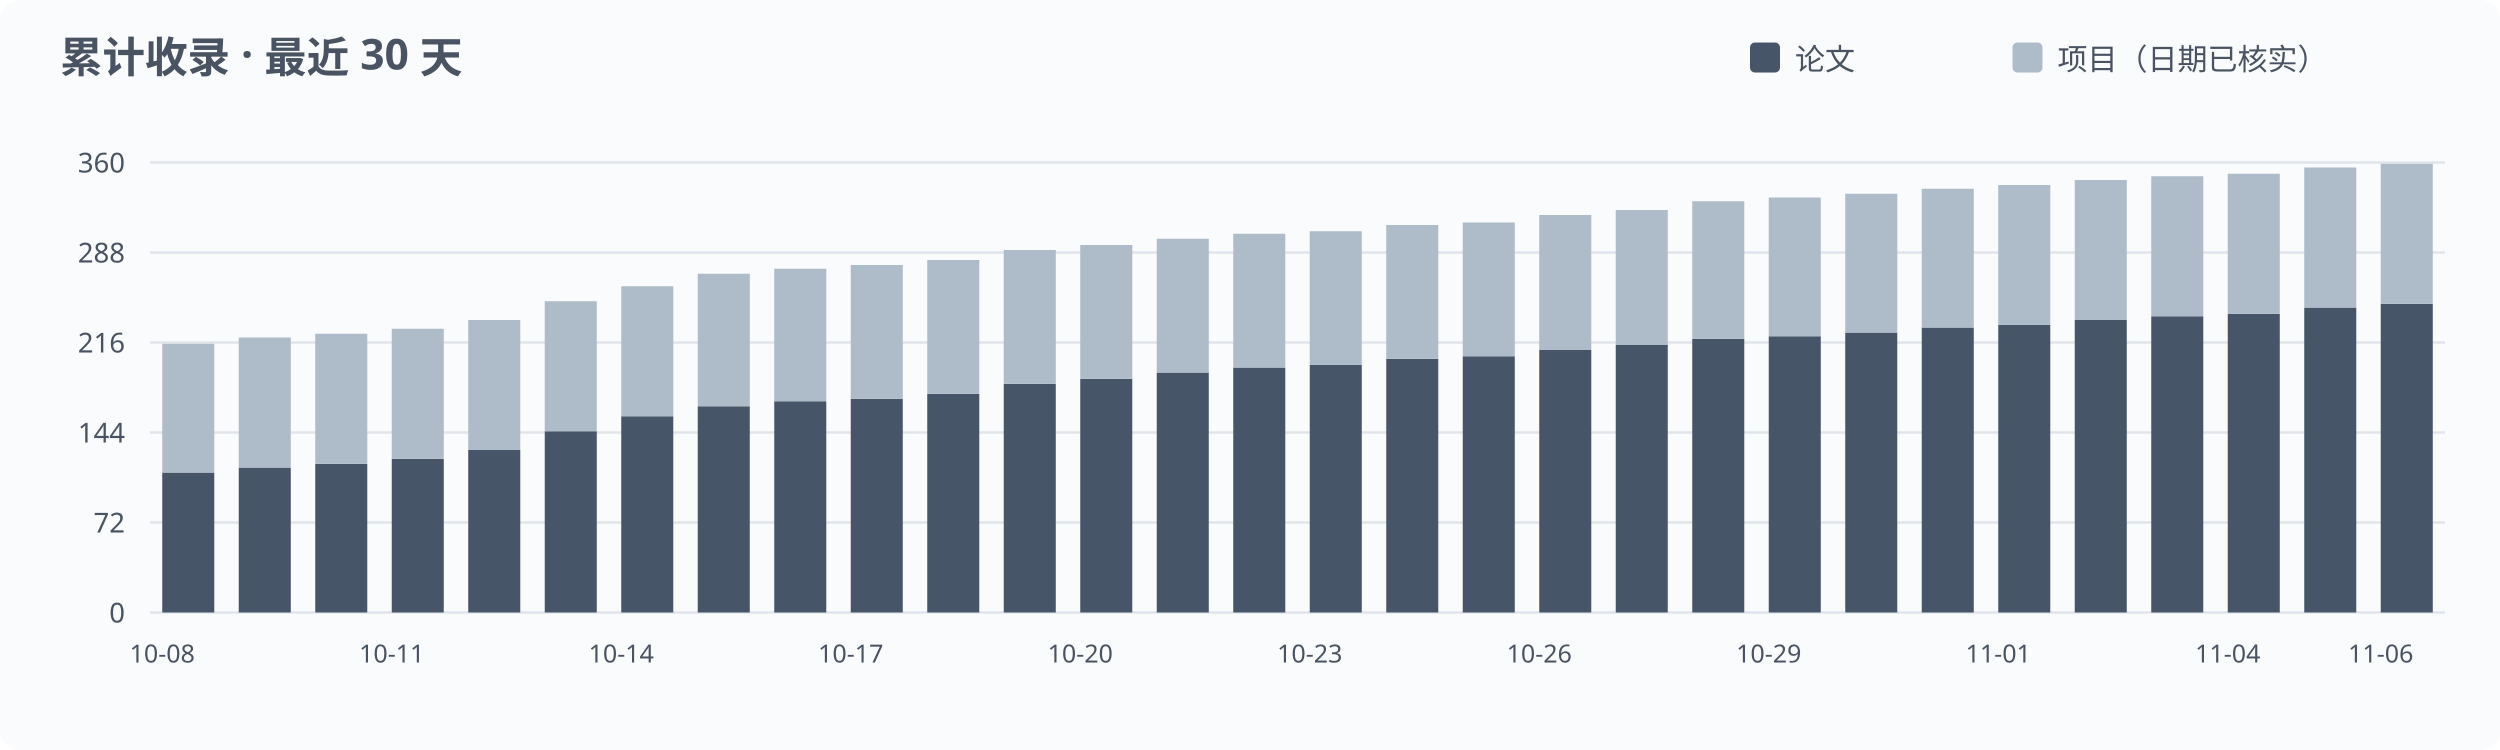
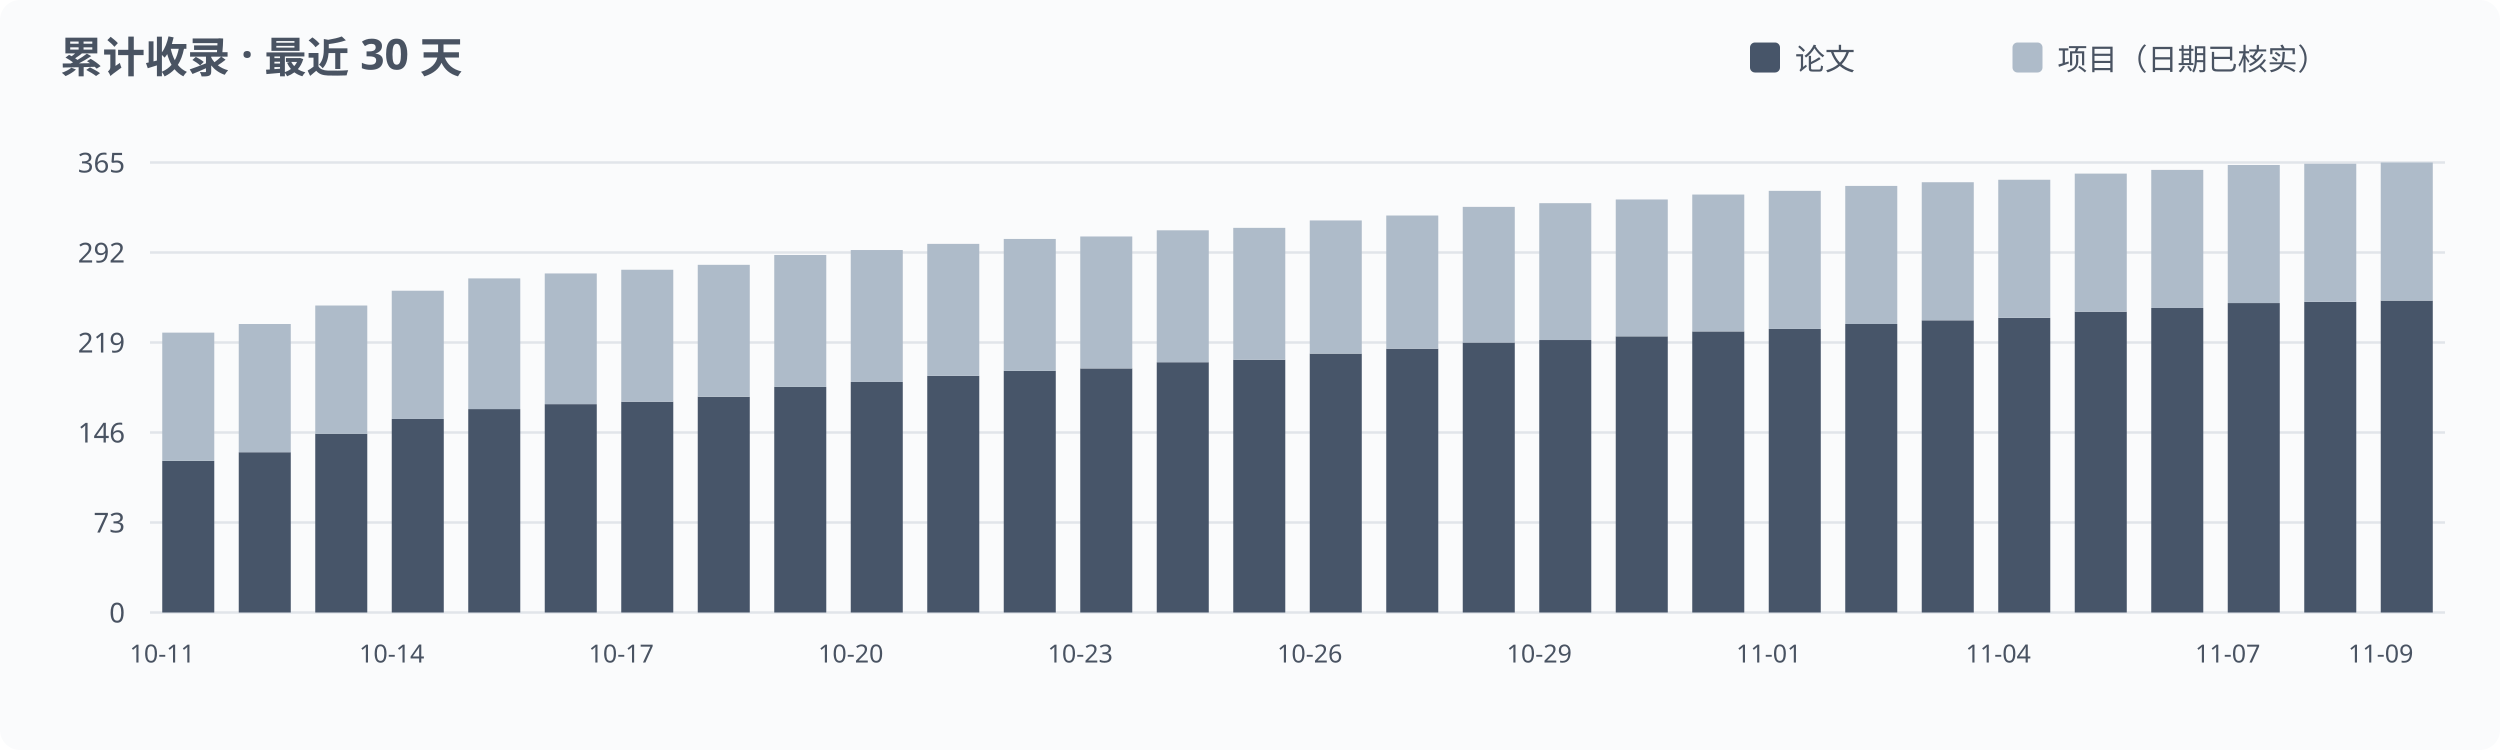
<svg xmlns="http://www.w3.org/2000/svg" width="1000" height="300" viewBox="0 0 1000 300" role="img" aria-labelledby="title desc">
  <rect width="100%" height="100%" rx="8" fill="#fafbfc" />
  <g font-family="system-ui,sans-serif" fill="#495362">
    <text x="24" y="29" font-size="17" font-weight="600">累计收录 · 最近 30 天</text>
    <rect x="700" y="17" width="12" height="12" rx="2" fill="#475569" />
    <text x="718" y="28" font-size="12">论文</text>
    <rect x="805" y="17" width="12" height="12" rx="2" fill="#aebbc9" />
    <text x="823" y="28" font-size="12">项目（日期已核实）</text>
    <path d="M60 245.0H978" stroke="#e1e5ea" />
    <text x="50" y="249.0" text-anchor="end" font-size="11">0</text>
    <path d="M60 209.0H978" stroke="#e1e5ea" />
-     <text x="50" y="213.0" text-anchor="end" font-size="11">72</text>
+     <text x="50" y="213.0" text-anchor="end" font-size="11">73</text>
    <path d="M60 173.0H978" stroke="#e1e5ea" />
-     <text x="50" y="177.0" text-anchor="end" font-size="11">144</text>
+     <text x="50" y="177.0" text-anchor="end" font-size="11">146</text>
    <path d="M60 137.0H978" stroke="#e1e5ea" />
-     <text x="50" y="141.0" text-anchor="end" font-size="11">216</text>
+     <text x="50" y="141.0" text-anchor="end" font-size="11">219</text>
    <path d="M60 101.0H978" stroke="#e1e5ea" />
-     <text x="50" y="105.0" text-anchor="end" font-size="11">288</text>
+     <text x="50" y="105.0" text-anchor="end" font-size="11">292</text>
    <path d="M60 65.0H978" stroke="#e1e5ea" />
-     <text x="50" y="69.0" text-anchor="end" font-size="11">360</text>
-     <rect x="64.90" y="189.00" width="20.81" height="56.00" fill="#475569" />
-     <rect x="64.90" y="137.50" width="20.81" height="51.50" fill="#aebbc9" />
-     <text x="64.90" y="265" text-anchor="middle" font-size="10">10-08</text>
-     <rect x="95.50" y="187.00" width="20.81" height="58.00" fill="#475569" />
-     <rect x="95.50" y="135.00" width="20.81" height="52.00" fill="#aebbc9" />
-     <rect x="126.10" y="185.50" width="20.81" height="59.50" fill="#475569" />
-     <rect x="126.10" y="133.50" width="20.81" height="52.00" fill="#aebbc9" />
-     <rect x="156.70" y="183.50" width="20.81" height="61.50" fill="#475569" />
-     <rect x="156.70" y="131.50" width="20.81" height="52.00" fill="#aebbc9" />
-     <text x="156.70" y="265" text-anchor="middle" font-size="10">10-11</text>
-     <rect x="187.30" y="180.00" width="20.81" height="65.00" fill="#475569" />
-     <rect x="187.30" y="128.00" width="20.81" height="52.00" fill="#aebbc9" />
-     <rect x="217.90" y="172.50" width="20.81" height="72.50" fill="#475569" />
-     <rect x="217.90" y="120.50" width="20.81" height="52.00" fill="#aebbc9" />
-     <rect x="248.50" y="166.50" width="20.81" height="78.50" fill="#475569" />
-     <rect x="248.50" y="114.50" width="20.81" height="52.00" fill="#aebbc9" />
-     <text x="248.50" y="265" text-anchor="middle" font-size="10">10-14</text>
-     <rect x="279.10" y="162.50" width="20.81" height="82.50" fill="#475569" />
-     <rect x="279.10" y="109.50" width="20.81" height="53.00" fill="#aebbc9" />
-     <rect x="309.70" y="160.50" width="20.81" height="84.50" fill="#475569" />
-     <rect x="309.70" y="107.50" width="20.81" height="53.00" fill="#aebbc9" />
-     <rect x="340.30" y="159.50" width="20.81" height="85.50" fill="#475569" />
-     <rect x="340.30" y="106.00" width="20.81" height="53.50" fill="#aebbc9" />
-     <text x="340.30" y="265" text-anchor="middle" font-size="10">10-17</text>
-     <rect x="370.90" y="157.50" width="20.81" height="87.50" fill="#475569" />
-     <rect x="370.90" y="104.00" width="20.81" height="53.50" fill="#aebbc9" />
-     <rect x="401.50" y="153.50" width="20.81" height="91.50" fill="#475569" />
-     <rect x="401.50" y="100.00" width="20.81" height="53.50" fill="#aebbc9" />
-     <rect x="432.10" y="151.50" width="20.81" height="93.50" fill="#475569" />
-     <rect x="432.10" y="98.00" width="20.81" height="53.50" fill="#aebbc9" />
-     <text x="432.10" y="265" text-anchor="middle" font-size="10">10-20</text>
-     <rect x="462.70" y="149.00" width="20.81" height="96.00" fill="#475569" />
-     <rect x="462.70" y="95.50" width="20.81" height="53.50" fill="#aebbc9" />
-     <rect x="493.30" y="147.00" width="20.81" height="98.00" fill="#475569" />
-     <rect x="493.30" y="93.50" width="20.81" height="53.50" fill="#aebbc9" />
-     <rect x="523.90" y="146.00" width="20.81" height="99.00" fill="#475569" />
-     <rect x="523.90" y="92.50" width="20.81" height="53.50" fill="#aebbc9" />
-     <text x="523.90" y="265" text-anchor="middle" font-size="10">10-23</text>
-     <rect x="554.50" y="143.50" width="20.81" height="101.50" fill="#475569" />
-     <rect x="554.50" y="90.00" width="20.81" height="53.50" fill="#aebbc9" />
-     <rect x="585.10" y="142.50" width="20.81" height="102.50" fill="#475569" />
-     <rect x="585.10" y="89.00" width="20.81" height="53.50" fill="#aebbc9" />
-     <rect x="615.70" y="140.00" width="20.81" height="105.00" fill="#475569" />
-     <rect x="615.70" y="86.00" width="20.81" height="54.00" fill="#aebbc9" />
-     <text x="615.70" y="265" text-anchor="middle" font-size="10">10-26</text>
-     <rect x="646.30" y="138.00" width="20.81" height="107.00" fill="#475569" />
-     <rect x="646.30" y="84.00" width="20.81" height="54.00" fill="#aebbc9" />
-     <rect x="676.90" y="135.50" width="20.81" height="109.50" fill="#475569" />
-     <rect x="676.90" y="80.50" width="20.81" height="55.00" fill="#aebbc9" />
-     <rect x="707.50" y="134.50" width="20.81" height="110.50" fill="#475569" />
-     <rect x="707.50" y="79.00" width="20.81" height="55.50" fill="#aebbc9" />
-     <text x="707.50" y="265" text-anchor="middle" font-size="10">10-29</text>
-     <rect x="738.10" y="133.00" width="20.81" height="112.00" fill="#475569" />
-     <rect x="738.10" y="77.50" width="20.81" height="55.50" fill="#aebbc9" />
-     <rect x="768.70" y="131.00" width="20.81" height="114.00" fill="#475569" />
-     <rect x="768.70" y="75.50" width="20.81" height="55.50" fill="#aebbc9" />
-     <rect x="799.30" y="130.00" width="20.81" height="115.00" fill="#475569" />
-     <rect x="799.30" y="74.00" width="20.81" height="56.00" fill="#aebbc9" />
-     <text x="799.30" y="265" text-anchor="middle" font-size="10">11-01</text>
-     <rect x="829.90" y="128.00" width="20.81" height="117.00" fill="#475569" />
-     <rect x="829.90" y="72.00" width="20.81" height="56.00" fill="#aebbc9" />
-     <rect x="860.50" y="126.50" width="20.81" height="118.50" fill="#475569" />
-     <rect x="860.50" y="70.50" width="20.81" height="56.00" fill="#aebbc9" />
-     <rect x="891.10" y="125.50" width="20.81" height="119.50" fill="#475569" />
-     <rect x="891.10" y="69.50" width="20.81" height="56.00" fill="#aebbc9" />
-     <text x="891.10" y="265" text-anchor="middle" font-size="10">11-04</text>
-     <rect x="921.70" y="123.00" width="20.81" height="122.00" fill="#475569" />
-     <rect x="921.70" y="67.00" width="20.81" height="56.00" fill="#aebbc9" />
-     <rect x="952.30" y="121.50" width="20.81" height="123.50" fill="#475569" />
-     <rect x="952.30" y="65.50" width="20.81" height="56.00" fill="#aebbc9" />
-     <text x="952.30" y="265" text-anchor="middle" font-size="10">11-06</text>
+     <text x="50" y="69.0" text-anchor="end" font-size="11">365</text>
+     <rect x="64.90" y="184.34" width="20.81" height="60.66" fill="#475569" />
+     <rect x="64.90" y="133.05" width="20.81" height="51.29" fill="#aebbc9" />
+     <text x="64.90" y="265" text-anchor="middle" font-size="10">10-11</text>
+     <rect x="95.50" y="180.89" width="20.81" height="64.11" fill="#475569" />
+     <rect x="95.50" y="129.60" width="20.81" height="51.29" fill="#aebbc9" />
+     <rect x="126.10" y="173.49" width="20.81" height="71.51" fill="#475569" />
+     <rect x="126.10" y="122.21" width="20.81" height="51.29" fill="#aebbc9" />
+     <rect x="156.70" y="167.58" width="20.81" height="77.42" fill="#475569" />
+     <rect x="156.70" y="116.29" width="20.81" height="51.29" fill="#aebbc9" />
+     <text x="156.70" y="265" text-anchor="middle" font-size="10">10-14</text>
+     <rect x="187.30" y="163.63" width="20.81" height="81.37" fill="#475569" />
+     <rect x="187.30" y="111.36" width="20.81" height="52.27" fill="#aebbc9" />
+     <rect x="217.90" y="161.66" width="20.81" height="83.34" fill="#475569" />
+     <rect x="217.90" y="109.38" width="20.81" height="52.27" fill="#aebbc9" />
+     <rect x="248.50" y="160.67" width="20.81" height="84.33" fill="#475569" />
+     <rect x="248.50" y="107.90" width="20.81" height="52.77" fill="#aebbc9" />
+     <text x="248.50" y="265" text-anchor="middle" font-size="10">10-17</text>
+     <rect x="279.10" y="158.70" width="20.81" height="86.30" fill="#475569" />
+     <rect x="279.10" y="105.93" width="20.81" height="52.77" fill="#aebbc9" />
+     <rect x="309.70" y="154.75" width="20.81" height="90.25" fill="#475569" />
+     <rect x="309.70" y="101.99" width="20.81" height="52.77" fill="#aebbc9" />
+     <rect x="340.30" y="152.78" width="20.81" height="92.22" fill="#475569" />
+     <rect x="340.30" y="100.01" width="20.81" height="52.77" fill="#aebbc9" />
+     <text x="340.30" y="265" text-anchor="middle" font-size="10">10-20</text>
+     <rect x="370.90" y="150.32" width="20.81" height="94.68" fill="#475569" />
+     <rect x="370.90" y="97.55" width="20.81" height="52.77" fill="#aebbc9" />
+     <rect x="401.50" y="148.34" width="20.81" height="96.66" fill="#475569" />
+     <rect x="401.50" y="95.58" width="20.81" height="52.77" fill="#aebbc9" />
+     <rect x="432.10" y="147.36" width="20.81" height="97.64" fill="#475569" />
+     <rect x="432.10" y="94.59" width="20.81" height="52.77" fill="#aebbc9" />
+     <text x="432.10" y="265" text-anchor="middle" font-size="10">10-23</text>
+     <rect x="462.70" y="144.89" width="20.81" height="100.11" fill="#475569" />
+     <rect x="462.70" y="92.12" width="20.81" height="52.77" fill="#aebbc9" />
+     <rect x="493.30" y="143.90" width="20.81" height="101.10" fill="#475569" />
+     <rect x="493.30" y="91.14" width="20.81" height="52.77" fill="#aebbc9" />
+     <rect x="523.90" y="141.44" width="20.81" height="103.56" fill="#475569" />
+     <rect x="523.90" y="88.18" width="20.81" height="53.26" fill="#aebbc9" />
+     <text x="523.90" y="265" text-anchor="middle" font-size="10">10-26</text>
+     <rect x="554.50" y="139.47" width="20.81" height="105.53" fill="#475569" />
+     <rect x="554.50" y="86.21" width="20.81" height="53.26" fill="#aebbc9" />
+     <rect x="585.10" y="137.00" width="20.81" height="108.00" fill="#475569" />
+     <rect x="585.10" y="82.75" width="20.81" height="54.25" fill="#aebbc9" />
+     <rect x="615.70" y="136.01" width="20.81" height="108.99" fill="#475569" />
+     <rect x="615.70" y="81.27" width="20.81" height="54.74" fill="#aebbc9" />
+     <text x="615.70" y="265" text-anchor="middle" font-size="10">10-29</text>
+     <rect x="646.30" y="134.53" width="20.81" height="110.47" fill="#475569" />
+     <rect x="646.30" y="79.79" width="20.81" height="54.74" fill="#aebbc9" />
+     <rect x="676.90" y="132.56" width="20.81" height="112.44" fill="#475569" />
+     <rect x="676.90" y="77.82" width="20.81" height="54.74" fill="#aebbc9" />
+     <rect x="707.50" y="131.58" width="20.81" height="113.42" fill="#475569" />
+     <rect x="707.50" y="76.34" width="20.81" height="55.23" fill="#aebbc9" />
+     <text x="707.50" y="265" text-anchor="middle" font-size="10">11-01</text>
+     <rect x="738.10" y="129.60" width="20.81" height="115.40" fill="#475569" />
+     <rect x="738.10" y="74.37" width="20.81" height="55.23" fill="#aebbc9" />
+     <rect x="768.70" y="128.12" width="20.81" height="116.88" fill="#475569" />
+     <rect x="768.70" y="72.89" width="20.81" height="55.23" fill="#aebbc9" />
+     <rect x="799.30" y="127.14" width="20.81" height="117.86" fill="#475569" />
+     <rect x="799.30" y="71.90" width="20.81" height="55.23" fill="#aebbc9" />
+     <text x="799.30" y="265" text-anchor="middle" font-size="10">11-04</text>
+     <rect x="829.90" y="124.67" width="20.81" height="120.33" fill="#475569" />
+     <rect x="829.90" y="69.44" width="20.81" height="55.23" fill="#aebbc9" />
+     <rect x="860.50" y="123.19" width="20.81" height="121.81" fill="#475569" />
+     <rect x="860.50" y="67.96" width="20.81" height="55.23" fill="#aebbc9" />
+     <rect x="891.10" y="121.22" width="20.81" height="123.78" fill="#475569" />
+     <rect x="891.10" y="65.99" width="20.81" height="55.23" fill="#aebbc9" />
+     <text x="891.10" y="265" text-anchor="middle" font-size="10">11-07</text>
+     <rect x="921.70" y="120.73" width="20.81" height="124.27" fill="#475569" />
+     <rect x="921.70" y="65.49" width="20.81" height="55.23" fill="#aebbc9" />
+     <rect x="952.30" y="120.23" width="20.81" height="124.77" fill="#475569" />
+     <rect x="952.30" y="65.00" width="20.81" height="55.23" fill="#aebbc9" />
+     <text x="952.30" y="265" text-anchor="middle" font-size="10">11-09</text>
  </g>
</svg>
